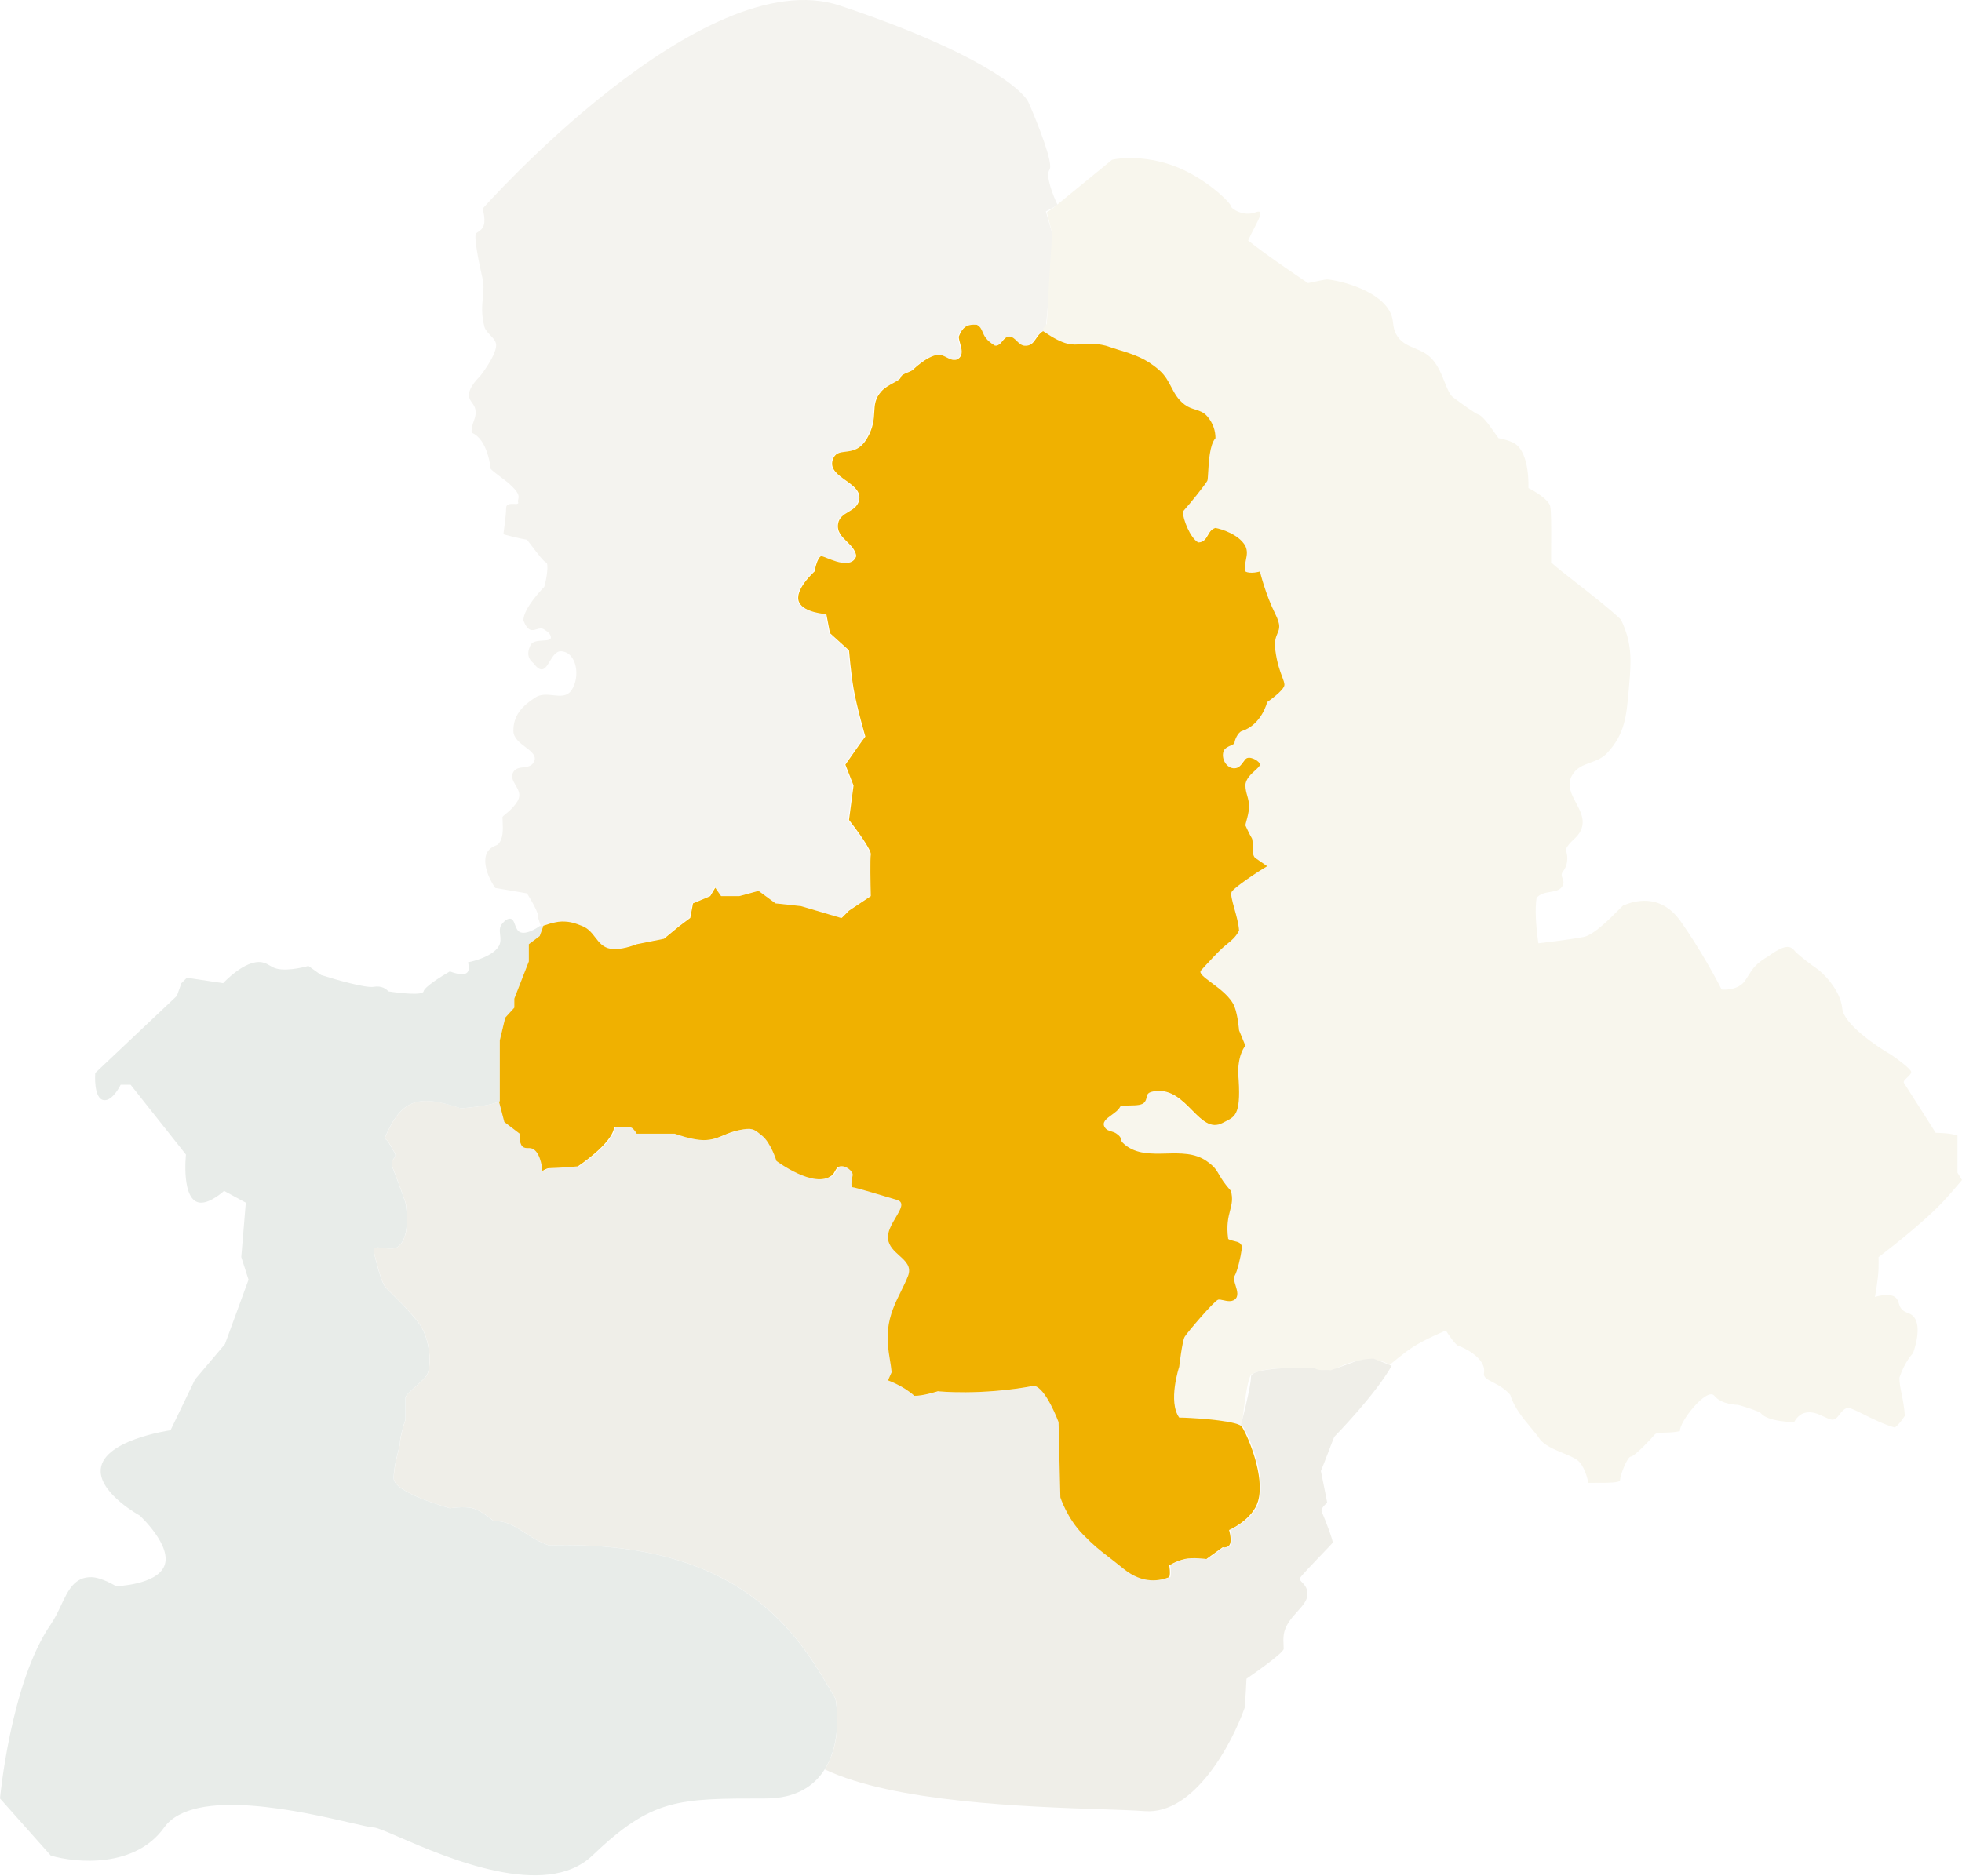
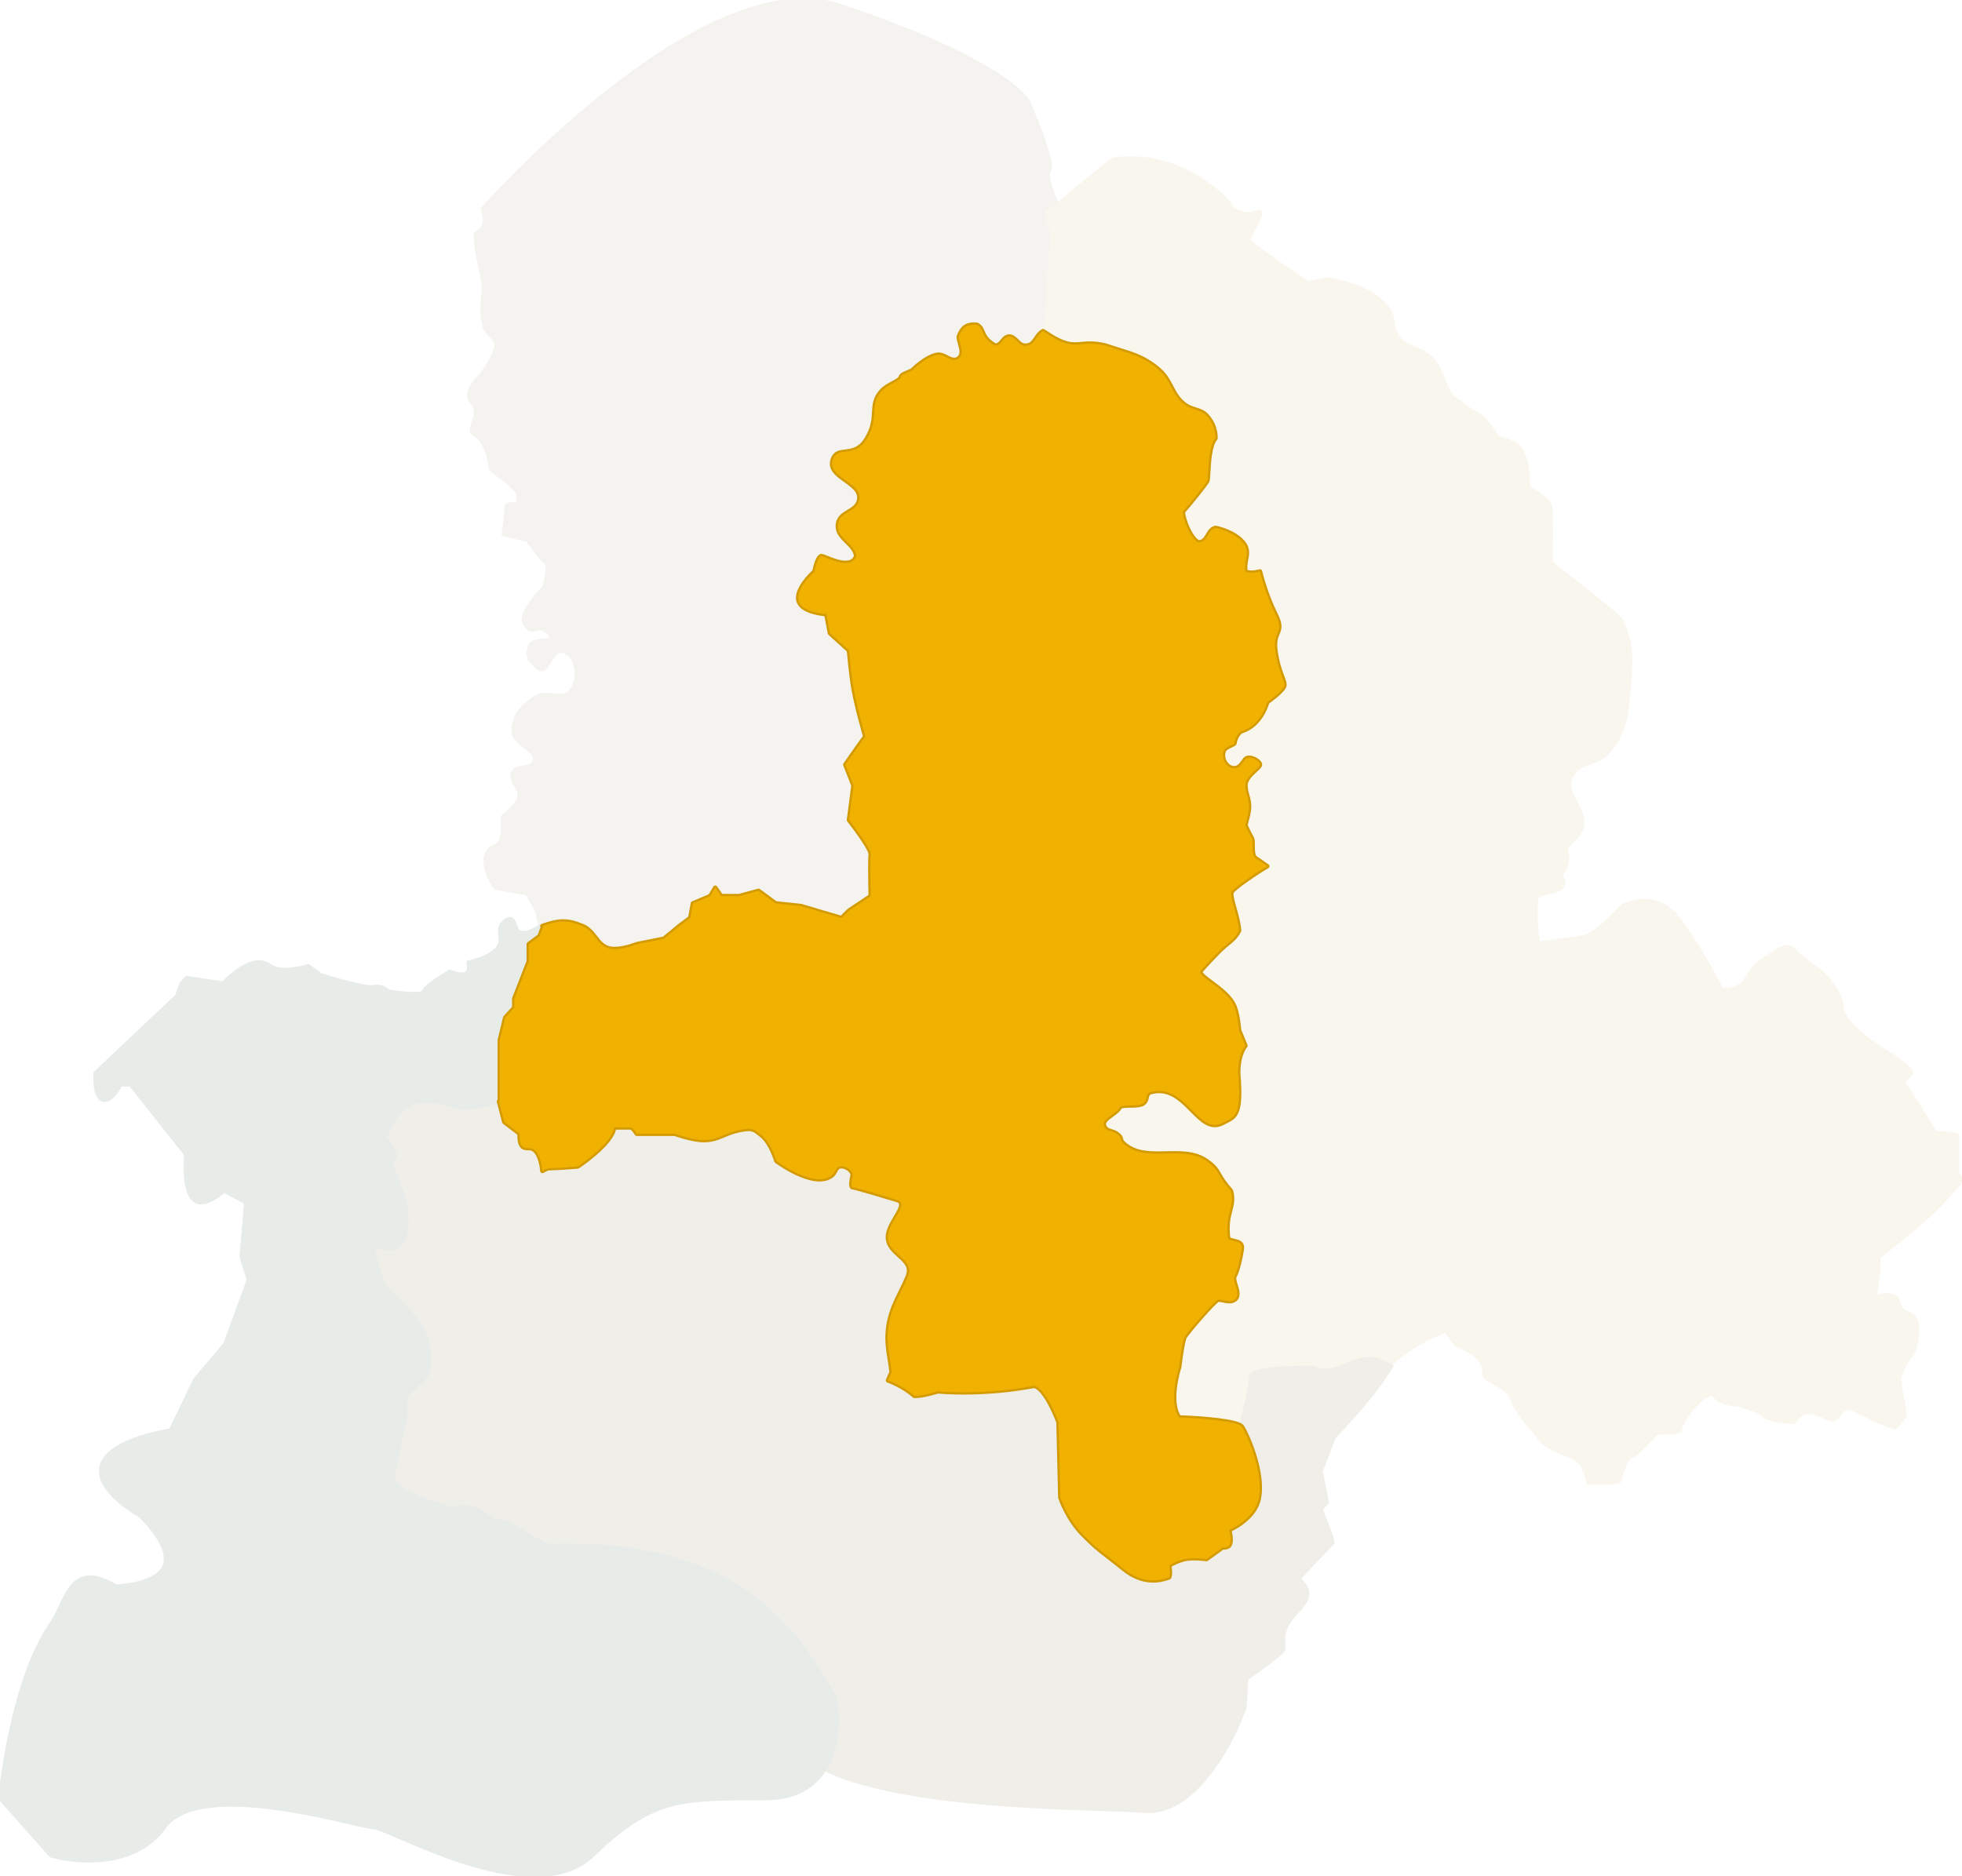
- <svg xmlns="http://www.w3.org/2000/svg" preserveAspectRatio="xMidYMid meet" viewBox="0 0 1081.5 1033.96" fill="none">
-   <style>.map-layer{transition:fill 450ms cubic-bezier(.22,1,.36,1),filter 450ms cubic-bezier(.22,1,.36,1),opacity 450ms cubic-bezier(.22,1,.36,1),transform 450ms cubic-bezier(.22,1,.36,1);cursor:pointer;transform-box:fill-box;transform-origin:center;will-change:fill,filter,transform;} .layer-1{fill:#F4F3EF;} .layer-2{fill:#F8F6ED;} .layer-3{fill:#EFEEE8;} .layer-4{fill:#E8ECE9;} .layer-5{fill:#F0B100;} .map-layer.is-active:not(.layer-5){fill:#00D492;} .layer-5.is-active{fill:#F0B100;} svg.has-active .map-layer{opacity:1;filter:none;} .map-layer.is-active{opacity:1;transform:translateY(-1px) scale(1.01);filter:drop-shadow(0 0 8px rgba(11,40,31,.28));} .layer-5.is-active{filter:drop-shadow(0 0 10px rgba(11,40,31,.3));}</style>
+ <svg xmlns="http://www.w3.org/2000/svg" preserveAspectRatio="xMidYMid meet" viewBox="0 0 1081.5 1033.96" fill="none" shape-rendering="geometricPrecision">
+   <style>.map-layer{transition:fill 450ms cubic-bezier(.22,1,.36,1),filter 450ms cubic-bezier(.22,1,.36,1),opacity 450ms cubic-bezier(.22,1,.36,1),transform 450ms cubic-bezier(.22,1,.36,1);cursor:pointer;transform-box:fill-box;transform-origin:center;will-change:fill,filter,transform;stroke-linejoin:round;stroke-linecap:round;paint-order:stroke fill;stroke-width:2;stroke-miterlimit:10;} .layer-1{fill:#F4F3EF;stroke:#F4F3EF;} .layer-2{fill:#F8F6ED;stroke:#F8F6ED;} .layer-3{fill:#EFEEE8;stroke:#EFEEE8;} .layer-4{fill:#E8ECE9;stroke:#E8ECE9;} .layer-5{fill:#F0B100;stroke:#D49B00;stroke-width:2.5;} .map-layer.is-active:not(.layer-5){fill:#10B981;stroke:#059669;stroke-width:3;} .layer-5.is-active{fill:#F0B100;stroke:#D49B00;stroke-width:3.5;} svg.has-active .map-layer{opacity:0.7;filter:none;} .map-layer.is-active{opacity:1;transform:translateY(-2px) scale(1.015);filter:drop-shadow(0 6px 16px rgba(16,185,129,.25));} .layer-5.is-active{filter:drop-shadow(0 6px 16px rgba(240,177,0,.35));}</style>
  <g id="Frame 7519">
    <path id="Vector 6" class="map-layer layer-1" fill-rule="evenodd" clip-rule="evenodd" d="M476.5 406.09C474.901 408.09 468.5 417.257 465.5 421.59L470 433.09L467.5 452.09C471.667 457.423 479.901 468.69 479.5 471.09C479.1 473.49 479.333 487.423 479.5 494.09L467.5 502.09L463.614 505.976L463.5 506.09L441.5 499.59L427.5 498.09L418.135 491.19L418 491.09L407 494.09L398 494.09L397.5 494.09L394.269 489.475L394 489.09L391 494.09L381.5 498.09L380 506.09L374 510.59L365.5 517.59L350.5 520.59C350.5 520.59 344.136 523.177 338.878 523.259C338.048 523.272 337.246 523.222 336.5 523.09C332.396 522.364 330.309 519.663 328.147 516.864C326.275 514.441 324.345 511.944 321 510.59C316.954 508.952 314.288 508.11 310.222 508.077C309.829 508.074 309.422 508.078 309 508.09C304.786 508.21 298.5 510.59 298.5 510.59L298.274 511.215C297.651 509.232 297.057 507.349 296.5 505.59C297.3 503.99 292.834 496.257 290.5 492.59L273 489.59C273 489.59 267.5 482.09 267.5 474.59C267.5 468.588 271.461 466.941 273.452 466.113C273.949 465.906 274.324 465.75 274.485 465.59C277.515 462.56 277.275 457.321 277.074 452.961C277.045 452.315 277.017 451.688 277 451.09C276.636 450.362 277.863 449.539 278.557 449.022C278.816 448.828 279 448.678 279 448.59C279 448.59 284.678 444.182 286 440.09C286.853 437.454 285.505 435.147 284.203 432.917C282.787 430.491 281.424 428.157 283 425.59C284.243 423.567 286.363 423.311 288.494 423.055C290.597 422.801 292.71 422.547 294 420.59C296.354 417.021 293.16 414.588 289.618 411.89C286.473 409.493 283.052 406.887 283 403.09C282.884 394.48 287.797 389.309 295 384.59C298.061 382.585 301.572 382.96 304.915 383.316C308.849 383.736 312.548 384.13 315 380.59C319.937 373.467 318.138 359.804 309.5 359.09C306.528 358.844 304.739 361.822 303.078 364.587C301.324 367.506 299.713 370.189 297 368.59C295.573 367.749 294 365.59 294 365.59C294 365.59 293.618 365.275 293.21 364.877C292.955 364.628 292.69 364.347 292.5 364.09C290.528 361.421 291.026 358.564 292.5 355.59C293.523 353.528 296.566 353.337 299.219 353.171C302.004 352.996 304.361 352.848 303.5 350.59C302.9 349.015 301.9 348.353 300.595 347.488C300.403 347.361 300.205 347.23 300 347.09C298.559 346.109 297.159 346.534 295.766 346.957C293.386 347.68 291.024 348.398 288.5 342.09C288.5 335.09 300 323.59 300 323.59C301.334 319.257 302.6 310.49 301 310.09C299.787 309.787 296.197 305.056 293.152 301.042C292.181 299.763 291.266 298.557 290.5 297.59C286.167 296.924 277.5 294.59 277.5 294.59C277.5 293.79 279 284.424 279 280.09C279 277.716 281.402 277.793 283.326 277.855C284.914 277.906 286.179 277.947 285.5 276.59C285.5 276.107 285.594 275.68 285.687 275.255C286.074 273.48 286.455 271.738 280 266.09C279.619 265.757 278.562 264.96 277.271 263.987C274.881 262.186 271.691 259.78 270.5 258.59C270.5 258.59 269 242.09 260 238.59C259.76 236.167 260.438 234.249 261.104 232.367C261.842 230.277 262.566 228.232 262 225.59C261.687 224.126 260.951 223.102 260.234 222.103C259.403 220.945 258.597 219.822 258.5 218.09C258.238 213.375 264.5 207.59 264.5 207.59C264.5 207.59 273.137 196.754 273.5 190.59C273.633 188.347 271.957 186.585 270.253 184.795C268.866 183.338 267.461 181.861 267 180.09C265.272 173.449 265.744 168.385 266.169 163.836C266.502 160.275 266.806 157.03 266 153.59C264.167 145.757 260.901 129.79 262.5 128.59C264.5 127.09 264.971 127.067 266 125.59C268.344 122.226 266 115.09 266 115.09C266 115.09 387.401 -22.11 463 3.09C538.601 28.29 563.834 49.257 567 56.59C571.834 67.59 580.901 90.39 578.5 93.59C576.101 96.79 580.5 107.924 583 113.09L576.5 116.59L581 132.09L576.5 180.59L574.818 182.693L574.759 182.767L574.728 182.746L574.5 182.59C572.696 183.572 571.644 185.127 570.641 186.609C569.346 188.52 568.134 190.309 565.5 190.59C565.429 190.598 565.358 190.604 565.289 190.608C563.257 190.728 561.889 189.384 560.531 188.05C559.308 186.848 558.091 185.653 556.406 185.545C556.118 185.527 555.817 185.54 555.5 185.59C553.853 185.85 552.937 186.977 552.025 188.099C551.173 189.147 550.323 190.191 548.884 190.521C548.76 190.55 548.633 190.573 548.5 190.59C543.599 187.707 542.521 185.156 541.624 183.034C540.966 181.476 540.405 180.149 538.5 179.09C537.884 179.052 537.295 179.024 536.731 179.017C532.883 178.971 530.18 179.922 528 185.59C528 186.706 528.369 188.03 528.755 189.411C529.579 192.362 530.477 195.576 528 197.59C527.335 198.132 526.672 198.378 526.006 198.426C524.687 198.52 523.35 197.835 521.936 197.11C520.529 196.389 519.044 195.627 517.42 195.555C517.119 195.541 516.812 195.551 516.5 195.59C510.154 196.38 502.5 204.09 502.5 204.09C501.609 204.639 500.603 205.049 499.651 205.437C497.895 206.153 496.324 206.793 496 208.09C495.754 209.073 494.038 210.007 491.951 211.142C489.792 212.316 487.236 213.706 485.5 215.59C481.842 219.561 481.644 223.112 481.415 227.219C481.194 231.194 480.943 235.689 477.5 241.59C473.715 248.079 469.239 248.612 465.51 249.056C462.342 249.433 459.712 249.746 458.5 253.59C456.922 258.597 461.254 261.699 465.623 264.828C469.955 267.929 474.322 271.057 473 276.09C472.174 279.236 469.671 280.732 467.197 282.21C464.627 283.746 462.089 285.262 461.5 288.59C460.7 293.11 463.481 295.835 466.323 298.622C468.647 300.899 471.012 303.217 471.5 306.59C470.533 309.331 468.473 310.304 466.043 310.365C462.768 310.446 458.818 308.87 455.96 307.729C454.571 307.175 453.439 306.722 452.768 306.615C452.668 306.599 452.579 306.59 452.5 306.59C450 306.59 448.5 315.09 448.5 315.09C448.5 315.09 436.917 325.338 440 332.09C442.653 337.898 455 338.59 455 338.59L457 349.09L467.5 358.59C467.5 358.59 468.588 371.453 470 379.59C471.821 390.089 476.5 406.09 476.5 406.09Z" />
    <path id="Vector 7" class="map-layer layer-2" fill-rule="evenodd" clip-rule="evenodd" d="M575 181.09L577 178.59C577.833 162.924 579.6 131.39 580 130.59C580.4 129.79 578.167 121.257 577 117.09L580 115.09L613 88.09C617.833 86.924 631.2 85.89 646 91.09C664.5 97.59 678.5 112.09 678.5 113.59C678.5 115.09 685.5 119.59 692 117.09C696.799 115.244 694.512 119.667 691.376 125.73C690.265 127.879 689.047 130.235 688 132.59C698 140.757 721 156.09 721 156.09C721 156.09 728.667 154.424 731 154.09C733.333 153.757 759.888 158.424 766.5 172.59C767.449 174.625 767.68 176.42 767.907 178.196C768.15 180.092 768.391 181.967 769.5 184.09C771.923 188.728 775.799 190.349 779.853 192.044C783.185 193.437 786.637 194.88 789.5 198.09C792.771 201.759 794.676 206.544 796.328 210.695C797.818 214.439 799.103 217.667 801 219.09C805 222.09 813.4 228.19 815 228.59C816.6 228.99 819.667 232.757 821 234.59L826 241.59C826 241.59 831.871 242.606 835 244.59C843.45 249.948 842.5 269.09 842.5 269.09C846.167 270.924 853.7 275.49 854.5 279.09C855.121 281.886 855.079 290.592 855.029 300.9C855.015 303.865 855 306.963 855 310.09C857.713 312.595 863.039 316.754 869.088 321.478C877.531 328.071 887.383 335.764 893.5 341.59C899.668 354.561 899.28 363.785 898 378.09C897.917 379.023 897.838 379.938 897.76 380.838C896.568 394.544 895.691 404.638 886 415.09C883.201 418.109 879.82 419.331 876.554 420.512C872.642 421.926 868.893 423.281 866.5 427.59C863.565 432.876 866.133 437.728 868.741 442.656C871.258 447.411 873.812 452.236 871.5 457.59C870.43 460.069 868.842 461.565 867.258 463.058C865.656 464.568 864.058 466.074 863 468.59C864 470.59 865 476.09 861.5 480.59C860.432 481.963 860.858 483.126 861.31 484.357C861.72 485.475 862.15 486.65 861.5 488.09C860.263 490.83 857.476 491.295 854.528 491.788C851.783 492.246 848.9 492.727 847 495.09C845.5 504.59 848 520.09 848 520.09C848 520.09 865.5 518.09 873 516.59C878.495 515.491 887.319 506.608 891.958 501.937C893.65 500.233 894.786 499.09 895 499.09C895.112 499.09 895.433 498.97 895.932 498.784C899.874 497.31 914.96 491.668 926.5 508.09C936.9 522.89 945.833 539.257 949 545.59C952 545.924 958.8 545.39 962 540.59C962.67 539.585 963.242 538.678 963.771 537.841C966.393 533.682 967.925 531.252 975 527.09C985.224 519.534 987.544 522.251 989.339 524.353C989.562 524.615 989.778 524.868 990 525.09C992 527.09 998.5 532.09 1001.5 534.09C1004.5 536.09 1014.5 545.59 1015.5 556.09C1016.3 564.49 1033.83 576.59 1042.5 581.59C1046.17 584.09 1053.5 589.49 1053.5 591.09C1053.5 592.04 1052.37 593.103 1051.29 594.118C1050.1 595.24 1048.97 596.303 1049.5 597.09C1050.06 597.931 1055.72 606.834 1060.96 615.071L1067 624.59C1067 624.59 1075 624.59 1079 626.09V646.59L1081.5 650.59C1081.5 650.59 1075.27 658.055 1071 662.59C1058.48 675.902 1035.5 693.09 1035.5 693.09C1035.5 693.09 1035.6 697.054 1035.5 699.59C1035.27 705.689 1033.5 715.09 1033.5 715.09C1033.5 715.09 1040.99 712.612 1044.5 715.09C1045.86 716.053 1046.27 717.346 1046.69 718.676C1047.06 719.854 1047.44 721.06 1048.5 722.09C1049.47 723.033 1050.48 723.434 1051.5 723.836C1052.51 724.239 1053.53 724.641 1054.5 725.59C1060.23 731.181 1054.5 746.09 1054.5 746.09C1054.5 746.09 1050 750.59 1047 759.59C1047 762.556 1047.59 765.48 1048.26 768.786C1048.94 772.168 1049.7 775.95 1050 780.59C1050 780.59 1047.21 785.16 1044.5 787.09C1038.48 785.405 1032.38 782.367 1027.5 779.93C1022.23 777.307 1018.36 775.38 1017.5 776.59C1016.07 777.202 1015.06 778.514 1014.09 779.771C1012.68 781.594 1011.37 783.3 1009 782.59C1007.87 782.251 1006.66 781.688 1005.39 781.093C1002.16 779.584 998.496 777.871 994.5 779.09C990.765 780.229 989 784.09 989 784.09C989 784.09 974.5 784.09 970.5 779.09C969.71 778.102 960.167 775.09 958 774.59C958 774.59 949 774.59 945 769.59C941 764.59 925.6 783.89 926 789.09C922.833 789.769 919.974 789.833 917.652 789.886C914.842 789.949 912.821 789.995 912 791.09C911.052 792.355 901 803.09 899 803.09C897 803.09 893 813.59 893 816.09C893 817.62 885.782 817.59 880.077 817.565C878.324 817.558 876.714 817.551 875.5 817.59C875 814.59 873.1 807.89 869.5 805.09C867.788 803.758 864.918 802.572 861.799 801.282C856.719 799.181 850.979 796.807 848.5 793.09C847.289 791.273 845.62 789.273 843.798 787.09C839.601 782.062 834.592 776.062 832.5 769.09C829.38 765.49 825.732 763.608 822.87 762.132C819.77 760.533 817.591 759.409 818 757.09C819.5 748.59 806 742.59 804 742.09C802.4 741.69 798.667 736.257 797 733.59C797 733.59 785.619 738.352 779 742.59C773.605 746.044 766 752.59 766 752.59C762 749.757 751.1 746.69 735.5 755.09C730.5 757.09 726 757.09 713 755.09C702.6 753.49 693 755.757 690 757.59C687 759.423 684.5 787.09 684.5 787.09L684.339 787.102C684.216 786.904 684.103 786.733 684 786.59C681.5 783.09 655 781.59 649.5 781.59C643.153 772.686 649.5 753.59 649.5 753.59C649.5 753.59 651.167 739.423 652.5 737.09C653.833 734.757 669 716.99 671 716.59C671.722 716.446 672.719 716.666 673.834 716.913C675.809 717.35 678.153 717.869 680 716.59C682.459 714.888 681.465 711.65 680.561 708.705C679.93 706.651 679.343 704.74 680 703.59C681.6 700.79 683.333 693.423 684 688.59C684.448 685.345 682.049 684.783 679.661 684.223C678.493 683.95 677.328 683.676 676.5 683.09C675.459 675.539 676.587 671.144 677.554 667.375C678.444 663.906 679.199 660.968 678 656.59C674.227 652.373 672.694 649.723 671.468 647.603C669.932 644.948 668.876 643.124 664.5 640.09C658.054 635.621 650.168 635.809 642.342 635.995C634.074 636.191 625.872 636.386 619.5 631.09C617.564 629.481 617.445 628.731 617.334 628.028C617.219 627.299 617.111 626.621 615 625.09C614.028 624.386 613.01 624.081 612.039 623.79C610.679 623.383 609.412 623.004 608.5 621.59C606.683 618.773 609.389 616.816 612.275 614.728C614.198 613.338 616.2 611.889 617 610.09C618.372 609.565 620.435 609.534 622.56 609.502C625.802 609.453 629.191 609.402 630.5 607.59C631.216 606.6 631.409 605.69 631.579 604.889C631.924 603.263 632.174 602.085 636.5 601.59C645.201 600.596 651.183 606.647 656.596 612.122C662.07 617.66 666.964 622.61 673.5 619.09C674.081 618.777 674.642 618.497 675.18 618.227C680.667 615.48 683.821 613.901 682 591.59C682 580.59 686 576.59 686 576.59L682.5 568.09C682.5 568.09 681.868 559.911 680 555.09C677.938 549.769 671.95 545.313 667.279 541.837C663.241 538.832 660.187 536.558 661.5 535.09C664.333 531.923 670.8 524.89 674 522.09C674.699 521.478 675.387 520.922 676.058 520.378C678.459 518.431 680.66 516.648 682.5 513.09C682.267 509.356 681.03 504.946 679.941 501.06C678.698 496.623 677.647 492.87 678.5 491.59C680.1 489.19 692 481.09 698 477.59L691.5 473.09C689.987 472.043 689.982 468.987 689.978 466.301C689.975 464.481 689.972 462.831 689.5 462.09C688.333 460.257 686 455.09 686 455.09C686 454.647 686.255 453.712 686.583 452.508C687.144 450.448 687.919 447.602 688 445.09C688.081 442.59 687.535 440.631 686.994 438.687C686.507 436.938 686.022 435.2 686 433.09C685.963 429.675 689.091 426.821 691.445 424.672C692.862 423.379 694 422.342 694 421.59C694 419.59 688 416.257 686 418.59C685.528 419.141 685.115 419.702 684.719 420.24C683.434 421.983 682.328 423.483 680 423.59C675.616 423.792 672.438 418.191 674 414.09C674.604 412.505 676.52 411.649 678.026 410.977C679.121 410.488 680 410.095 680 409.59C680 408.09 681.869 403.768 684 403.09C695 399.59 698 387.09 698 387.09C698 387.09 707.5 380.59 707.5 377.59C707.5 376.43 706.976 375.044 706.246 373.116C705.091 370.06 703.42 365.641 702.5 358.59C701.837 353.506 702.835 351.159 703.68 349.171C704.746 346.662 705.568 344.727 702.5 338.59C697 327.59 694 315.09 694 315.09C694 315.09 688.713 316.64 686 315.09C685.549 312.383 685.962 310.284 686.345 308.337C686.812 305.968 687.233 303.826 686 301.09C682.5 294.59 672.5 291.59 669.5 291.09C667.322 291.604 666.337 293.31 665.352 295.015C664.2 297.008 663.05 298.999 660 299.09C655.5 296.59 651.5 286.09 651.5 282.09C656.167 276.924 664.2 266.69 665 265.09C665.232 264.625 665.33 262.864 665.462 260.477C665.783 254.663 666.31 245.135 669.5 241.59C669.5 237.59 668.251 233.396 665 229.59C663.013 227.263 660.725 226.543 658.33 225.789C656.421 225.188 654.444 224.566 652.5 223.09C648.67 220.184 646.906 216.799 645.114 213.359C643.472 210.207 641.805 207.008 638.5 204.09C631.076 197.535 624.549 195.509 616.334 192.959C614.04 192.247 611.614 191.494 609 190.59C602.725 189.069 598.98 189.428 595.705 189.742C590.44 190.247 586.385 190.636 574.973 182.912L575 181.09Z" />
    <path id="Vector 9" class="map-layer layer-3" fill-rule="evenodd" clip-rule="evenodd" d="M454.662 975.585C462.328 963.41 462.494 947.02 460.595 936.577C459.825 935.279 459.033 933.925 458.212 932.522C440.383 902.049 409.189 848.731 302.595 852.077C296.954 850.086 292.895 847.424 289.184 844.989C283.951 841.556 279.41 838.577 272.095 838.577C272.095 838.577 265.672 832.944 260.595 831.577C255.881 830.308 248.095 831.577 248.095 831.577C248.095 831.577 217.095 823.077 217.095 815.077C217.095 810.051 218.477 804.551 219.504 800.462C220.112 798.043 220.595 796.118 220.595 795.077C220.595 792.277 222.595 785.577 223.595 782.577V770.577C223.595 769.468 226.259 767.079 229.116 764.516C229.405 764.257 229.695 763.996 229.985 763.735C230.128 763.606 230.27 763.479 230.412 763.35C232.279 761.659 234.069 759.965 235.095 758.577C237.928 754.744 237.928 738.577 230.595 729.077C226.028 723.16 220.748 717.942 216.934 714.171C216.936 714.173 216.931 714.169 216.934 714.171C216.929 714.166 216.918 714.153 216.913 714.148C215.258 712.512 213.879 711.149 212.956 710.121C212.917 710.078 212.879 710.036 212.842 709.994C212.535 709.647 212.283 709.34 212.095 709.077C210.095 706.277 207.262 695.244 206.095 690.077C205.458 687.253 208.112 687.62 211.354 688.069C214.044 688.44 217.139 688.868 219.095 687.577C227.214 682.218 223.595 663.077 223.595 663.077C223.595 663.077 219.604 651.588 216.595 644.077C215.329 640.916 216.343 639.717 217.197 638.708C217.905 637.87 218.502 637.164 217.595 635.577C213.891 629.095 213.815 629.034 213.067 628.443C212.842 628.265 212.557 628.039 212.095 627.577C221.505 604.99 231.595 603.577 254.095 611.077C267.224 610.027 273.044 608.425 275.612 607.141L278.595 618.577L287.095 625.077C287.095 625.077 286.563 630.157 288.595 632.077C289.541 632.97 290.604 632.98 291.709 632.991C292.657 633 293.635 633.01 294.595 633.577C298.965 636.161 299.595 645.577 299.595 645.577C299.595 645.577 301.924 644.104 303.095 644.077C309.611 643.928 319.095 643.077 319.095 643.077C319.095 643.077 338.095 630.577 339.095 621.577H348.095C349.295 621.577 350.928 623.91 351.595 625.077H372.595C372.595 625.077 382.199 628.598 388.595 628.577C393.145 628.562 396.19 627.29 399.521 625.898C401.983 624.87 404.6 623.776 408.095 623.077C415.118 621.673 416.084 622.45 419.796 625.437L420.595 626.077C425.588 630.055 428.595 640.077 428.595 640.077C428.595 640.077 449.42 655.695 459.095 648.077C459.963 647.394 460.444 646.501 460.899 645.654C461.527 644.487 462.109 643.406 463.595 643.077C466.876 642.351 471.095 645.91 470.595 648.077C470.095 650.244 469.395 654.577 470.595 654.577C471.795 654.577 487.428 659.244 495.095 661.577C499.303 662.858 497.07 666.632 494.372 671.191C492.154 674.939 489.622 679.217 490.095 683.077C490.586 687.076 493.525 689.724 496.326 692.247C499.84 695.413 503.136 698.383 501.095 703.577C499.963 706.457 498.604 709.204 497.228 711.985C494.145 718.217 490.976 724.621 490.095 733.077C489.444 739.327 490.302 744.574 491.126 749.606C491.508 751.95 491.883 754.247 492.095 756.577L490.095 761.077C490.095 761.077 498.595 764.077 504.595 769.577C509.042 769.807 517.595 767.077 517.595 767.077C517.595 767.077 541.095 769.577 570.595 764.077C577.095 765.077 584.095 784.077 584.095 784.077L585.095 825.577C585.095 825.577 588.776 837.127 597.595 846.077C603.683 852.256 606.193 854.194 611.13 858.008C613.407 859.766 616.199 861.923 620.095 865.077C630.595 873.577 640.095 871.577 645.095 869.577C645.932 867.599 645.095 863.077 645.095 863.077C645.095 863.077 648.918 860.667 653.595 859.577C658.16 858.514 665.595 859.577 665.595 859.577L674.595 853.077C674.595 853.077 676.091 853.487 677.595 852.577C680.315 850.932 678.095 843.577 678.095 843.577C678.095 843.577 691.139 838.025 694.095 827.577C697.953 813.945 688.542 792.074 685.434 787.089C685.311 786.891 685.198 786.72 685.095 786.577C684.875 786.269 684.468 785.975 683.905 785.697L684.095 785.577C684.095 785.577 689.596 764.487 689.596 758.987C689.596 753.851 718.677 753.909 723.043 754.06C723.352 754.071 723.543 754.077 723.595 754.077C723.874 754.077 724.671 754.431 725.766 754.917C727.821 755.829 730.922 755.116 733.596 755.487C738.273 753.85 741.73 752.615 746.096 750.987C751.062 749.134 756.669 749.077 757.095 749.077C757.095 749.077 764.095 751.744 767.095 753.077C758.095 769.077 735.996 791.677 735.595 792.077C735.385 792.287 734.019 795.855 732.407 800.066C730.947 803.881 729.284 808.225 728.095 811.077C729.262 816.577 731.595 828.577 731.595 828.577C731.595 828.577 727.67 831.496 728.595 833.577C730.595 838.077 734.996 849.777 734.595 850.577C734.44 850.887 731.855 853.582 728.687 856.884C723.676 862.108 717.208 868.852 716.595 870.077C716.207 870.854 716.876 871.556 717.78 872.505C719.202 873.998 721.207 876.103 720.595 880.077C720.151 882.967 717.768 885.613 715.154 888.515C711.888 892.141 708.26 896.169 707.595 901.577C707.357 903.515 707.436 905.091 707.515 906.668C707.555 907.456 707.595 908.244 707.595 909.077C707.595 911.577 687.095 925.577 687.095 925.577C687.095 925.577 686.595 936.41 686.095 941.577C679.095 961.41 658.295 1000.58 631.095 998.577C625.541 998.169 617.384 997.894 607.496 997.561C565.595 996.148 492.596 993.687 454.662 975.585Z" />
    <path id="Vector 9_2" class="map-layer layer-4" fill-rule="evenodd" clip-rule="evenodd" d="M223.5 770.59V782.59C222.5 785.59 220.5 792.29 220.5 795.09C220.5 796.131 220.017 798.056 219.409 800.475C218.382 804.564 217 810.064 217 815.09C217 823.09 248 831.59 248 831.59C248 831.59 255.786 830.321 260.5 831.59C265.577 832.957 272 838.59 272 838.59C279.314 838.59 283.855 841.569 289.089 845.003C292.8 847.437 296.858 850.099 302.5 852.09C409.094 848.744 440.288 902.062 458.117 932.535C458.938 933.938 459.729 935.292 460.5 936.59C462.398 947.033 462.232 963.423 454.566 975.598C448.773 984.798 438.7 991.59 422 991.59C373.5 991.59 359.5 991.59 326.5 1023.09C300.618 1047.8 246.132 1024.21 219.972 1012.89C212.777 1009.78 207.726 1007.59 206 1007.59C204.462 1007.59 199.982 1006.55 193.608 1005.08C166.841 998.891 106.653 984.975 90.5 1007.59C74.5 1029.99 42.167 1027.26 28 1023.09L0 991.59C0 991.59 5.799 927.718 28 895.59C30.271 892.304 31.994 888.641 33.648 885.126C37.553 876.827 41.07 869.351 50.5 869.59C56.12 869.733 64 874.59 64 874.59C64 874.59 86.071 873.883 90.5 863.59C95.298 852.439 77 835.59 77 835.59C77 835.59 56.069 824.161 55.5 811.59C54.707 794.094 94 788.59 94 788.59L107.5 760.59L124 741.09L137 705.59L133 693.09L135.5 663.09L123.5 656.59C123.5 656.59 116.168 663.391 110.5 663.09C99.705 662.518 102.5 636.59 102.5 636.59L72 598.09H66.5C66.5 598.09 62.326 606.868 57.5 606.59C51.336 606.235 52.5 591.59 52.5 591.59L97.5 549.09L100 542.09L103 539.09L123 542.09C123 542.09 135.143 528.829 144.5 530.59C146.256 530.921 147.46 531.635 148.685 532.361C149.797 533.021 150.926 533.691 152.5 534.09C159.148 535.778 170 532.59 170 532.59L177 537.59C184.833 540.09 201.6 544.89 206 544.09C210.4 543.29 213.167 545.423 214 546.59C220.333 547.59 233.1 548.99 233.5 546.59C233.9 544.19 243.333 538.257 248 535.59C248 535.59 256.254 539.083 258 535.59C258.873 533.844 258 530.59 258 530.59C258 530.59 271.275 528.114 275 521.59C276.146 519.583 275.915 517.505 275.691 515.494C275.437 513.204 275.191 511.002 277 509.09C278.154 507.87 278.863 506.969 280.5 506.59C282.495 506.129 283.164 507.926 283.896 509.894C284.551 511.65 285.256 513.543 287 514.09C291.124 515.383 297.5 510.59 297.5 510.59H299H299.5L299.273 511.215L297.5 516.09L291.5 520.59V530.09L283.5 550.59V555.59L278.5 561.09L275.5 573.59V607.09L275.517 607.154C275.378 607.223 275.23 607.293 275.072 607.364C272.299 608.61 266.42 610.097 254 611.09C231.5 603.59 221.41 605.003 212 627.59C212.462 628.052 212.747 628.278 212.972 628.456C213.72 629.047 213.796 629.109 217.5 635.59C218.407 637.177 217.81 637.884 217.102 638.721C216.248 639.73 215.233 640.929 216.5 644.09C219.509 651.601 223.5 663.09 223.5 663.09C223.5 663.09 227.119 682.231 219 687.59C217.044 688.881 213.949 688.453 211.259 688.082C208.017 687.633 205.362 687.266 206 690.09C207.167 695.257 210 706.29 212 709.09L212.105 709.234C212.172 709.323 212.245 709.416 212.325 709.514L212.436 709.647C212.531 709.762 212.635 709.882 212.746 710.007L212.86 710.134C213.783 711.162 215.164 712.527 216.817 714.161L216.838 714.184C220.653 717.955 225.933 723.173 230.5 729.09C237.833 738.59 237.833 754.757 235 758.59C233.975 759.977 232.183 761.672 230.316 763.363L229.89 763.748L229.021 764.529C226.164 767.092 223.5 769.481 223.5 770.59Z" />
    <path id="Vector 9_3" class="map-layer layer-5" fill-rule="evenodd" clip-rule="evenodd" d="M299.5 510.59H299C299 510.59 305.286 508.21 309.5 508.09C309.746 508.083 309.986 508.079 310.222 508.077C314.288 508.11 316.954 508.952 321 510.59C324.345 511.944 326.275 514.441 328.147 516.864C330.309 519.663 332.396 522.364 336.5 523.09C337.246 523.222 338.048 523.272 338.878 523.259C344.223 523.345 351 520.59 351 520.59L366 517.59L374.5 510.59L380.5 506.09L382 498.09L391.5 494.09L394.269 489.475L397.5 494.09H398H407H407.5L418.135 491.19L427.5 498.09L441.5 499.59L463.5 506.09L463.614 505.976L464 506.09L468 502.09L480 494.09C479.833 487.423 479.6 473.49 480 471.09C480.4 468.69 472.167 457.423 468 452.09L470.5 433.09L466 421.59C469 417.257 475.4 408.09 477 406.09C477 406.09 472.321 390.089 470.5 379.59C469.088 371.453 468 358.59 468 358.59L457.5 349.09L455.5 338.59C455.5 338.59 443.152 337.898 440.5 332.09C437.417 325.338 449 315.09 449 315.09C449 315.09 450.408 307.114 452.768 306.615C453.439 306.722 454.569 307.174 455.958 307.728V307.728V307.728V307.728C458.816 308.869 462.768 310.446 466.043 310.365C468.689 310.428 470.967 309.517 472 306.59C471.512 303.218 469.146 300.899 466.823 298.622V298.622C463.981 295.836 461.2 293.11 462 288.59C462.589 285.262 465.126 283.746 467.697 282.21V282.21C470.17 280.733 472.674 279.236 473.5 276.09C474.822 271.057 470.455 267.929 466.123 264.828C461.754 261.699 457.422 258.597 459 253.59C460.212 249.746 462.842 249.433 466.01 249.056C469.739 248.612 474.215 248.079 478 241.59C481.442 235.689 481.693 231.194 481.915 227.219C482.144 223.112 482.342 219.561 486 215.59C487.736 213.706 490.292 212.316 492.451 211.142C494.538 210.007 496.254 209.073 496.5 208.09C496.824 206.793 498.394 206.153 500.15 205.437V205.437C501.102 205.05 502.108 204.639 503 204.09C503 204.09 510.653 196.38 517 195.59C517.081 195.58 517.161 195.572 517.241 195.566C517.301 195.561 517.361 195.557 517.42 195.555C519.044 195.627 520.529 196.389 521.936 197.11C523.35 197.835 524.687 198.52 526.006 198.426C526.842 198.483 527.668 198.267 528.5 197.59C530.977 195.576 530.079 192.362 529.255 189.411C528.869 188.03 528.5 186.706 528.5 185.59C530.585 180.17 533.146 179.064 536.731 179.017C537.295 179.024 537.884 179.052 538.5 179.09C540.405 180.149 540.966 181.476 541.624 183.034C542.521 185.156 543.599 187.707 548.5 190.59C548.574 190.581 548.646 190.569 548.717 190.556C548.774 190.545 548.829 190.534 548.884 190.521C548.922 190.544 548.961 190.567 549 190.59C550.678 190.37 551.6 189.237 552.524 188.099C553.437 186.977 554.353 185.85 556 185.59C556.138 185.568 556.273 185.554 556.406 185.545C558.091 185.653 559.307 186.847 560.53 188.048V188.048C561.888 189.382 563.257 190.728 565.289 190.608C565.517 190.622 565.754 190.617 566 190.59C568.633 190.309 569.845 188.52 571.14 186.609V186.609C572.092 185.204 573.088 183.732 574.728 182.746L574.759 182.767L574.818 182.693C574.878 182.658 574.939 182.624 575 182.59L575.259 182.767L575.308 182.8C575.363 182.838 575.418 182.875 575.473 182.912C586.885 190.636 590.94 190.247 596.205 189.742C599.48 189.428 603.225 189.069 609.5 190.59C612.113 191.494 614.538 192.247 616.831 192.959V192.959V192.959C625.046 195.508 631.577 197.536 639 204.09C642.305 207.008 643.972 210.207 645.614 213.359C647.406 216.799 649.17 220.184 653 223.09C654.944 224.566 656.92 225.188 658.83 225.789V225.789C661.224 226.543 663.513 227.263 665.5 229.59C668.751 233.396 670 237.59 670 241.59C666.81 245.135 666.283 254.663 665.962 260.477C665.83 262.864 665.732 264.625 665.5 265.09C664.7 266.69 656.667 276.924 652 282.09C652 286.09 656 296.59 660.5 299.09C663.549 298.999 664.7 297.008 665.851 295.017V295.017V295.017C666.836 293.311 667.823 291.604 670 291.09C673 291.59 683 294.59 686.5 301.09C687.733 303.826 687.312 305.968 686.845 308.337V308.337C686.462 310.283 686.049 312.384 686.5 315.09C689.213 316.64 694.5 315.09 694.5 315.09C694.5 315.09 697.5 327.59 703 338.59C706.068 344.727 705.246 346.662 704.18 349.171V349.171C703.335 351.158 702.337 353.507 703 358.59C703.92 365.64 705.59 370.059 706.746 373.115V373.115V373.115V373.115C707.474 375.041 708 376.431 708 377.59C708 380.59 698.5 387.09 698.5 387.09C698.5 387.09 695.5 399.59 684.5 403.09C682.369 403.768 680.5 408.09 680.5 409.59C680.5 410.095 679.622 410.487 678.529 410.975V410.975C677.022 411.648 675.104 412.505 674.5 414.09C672.938 418.191 676.116 423.792 680.5 423.59C682.827 423.483 683.933 421.984 685.217 420.242V420.242C685.614 419.704 686.028 419.141 686.5 418.59C688.5 416.257 694.5 419.59 694.5 421.59C694.5 422.341 693.363 423.378 691.948 424.67V424.67V424.67V424.67C689.593 426.819 686.463 429.676 686.5 433.09C686.522 435.2 687.006 436.937 687.494 438.685V438.685L687.496 438.695C688.037 440.637 688.581 442.593 688.5 445.09C688.419 447.591 687.647 450.431 687.088 452.489V452.489L687.083 452.508C686.755 453.712 686.5 454.647 686.5 455.09C686.5 455.09 688.833 460.257 690 462.09C690.472 462.831 690.475 464.481 690.478 466.301V466.301C690.482 468.986 690.488 472.043 692 473.09L698.5 477.59C692.5 481.09 680.6 489.19 679 491.59C678.147 492.87 679.198 496.623 680.441 501.06V501.06C681.53 504.944 682.767 509.357 683 513.09C681.16 516.648 678.959 518.431 676.559 520.377V520.377L676.525 520.405C675.863 520.94 675.188 521.489 674.5 522.09C671.3 524.89 664.833 531.923 662 535.09C660.687 536.558 663.741 538.832 667.779 541.837V541.837C672.45 545.313 678.438 549.77 680.5 555.09C682.368 559.911 683 568.09 683 568.09L686.5 576.59C686.5 576.59 682.5 580.59 682.5 591.59C684.321 613.901 681.167 615.48 675.68 618.227V618.227C675.142 618.496 674.58 618.778 674 619.09C667.464 622.61 662.57 617.66 657.096 612.122C651.683 606.647 645.701 600.596 637 601.59C632.674 602.085 632.424 603.263 632.079 604.889C631.909 605.69 631.716 606.6 631 607.59C629.691 609.402 626.302 609.453 623.06 609.502C620.935 609.534 618.872 609.565 617.5 610.09C616.7 611.889 614.698 613.338 612.775 614.728C609.889 616.816 607.183 618.773 609 621.59C609.912 623.004 611.179 623.383 612.539 623.791C613.51 624.081 614.528 624.386 615.5 625.09C617.611 626.621 617.719 627.299 617.834 628.028C617.945 628.731 618.064 629.481 620 631.09C626.372 636.386 634.574 636.191 642.842 635.995C650.668 635.809 658.554 635.621 665 640.09C669.376 643.124 670.432 644.948 671.968 647.604V647.604C673.194 649.723 674.729 652.375 678.5 656.59C679.699 660.967 678.945 663.905 678.054 667.372V667.372V667.372V667.372C677.088 671.141 675.959 675.541 677 683.09C677.828 683.676 678.993 683.95 680.161 684.223V684.223C682.549 684.783 684.948 685.345 684.5 688.59C683.833 693.423 682.1 700.79 680.5 703.59C679.843 704.74 680.43 706.651 681.061 708.705C681.965 711.65 682.959 714.888 680.5 716.59C678.654 717.869 676.309 717.35 674.335 716.913V716.913C673.219 716.667 672.222 716.446 671.5 716.59C669.5 716.99 654.333 734.757 653 737.09C651.667 739.423 650 753.59 650 753.59C650 753.59 643.653 772.686 650 781.59C655.015 781.59 677.489 782.837 683.31 785.71C683.873 785.988 684.279 786.282 684.5 786.59C684.603 786.733 684.716 786.904 684.839 787.102C687.946 792.088 697.357 813.958 693.5 827.59C690.544 838.038 677.5 843.59 677.5 843.59C677.5 843.59 679.72 850.945 677 852.59C675.496 853.5 674 853.09 674 853.09L665 859.59C665 859.59 657.564 858.527 653 859.59C648.322 860.68 644.5 863.09 644.5 863.09C644.5 863.09 645.337 867.612 644.5 869.59C639.5 871.59 630 873.59 619.5 865.09C615.604 861.936 612.812 859.779 610.535 858.021L610.526 858.014C605.594 854.204 603.084 852.265 597 846.09C588.181 837.14 584.5 825.59 584.5 825.59L583.5 784.09C583.5 784.09 576.5 765.09 570 764.09C540.5 769.59 517 767.09 517 767.09C517 767.09 508.446 769.82 504 769.59C498 764.09 489.5 761.09 489.5 761.09L491.5 756.59C491.288 754.26 490.913 751.963 490.53 749.619C489.707 744.587 488.849 739.34 489.5 733.09C490.381 724.637 493.548 718.234 496.63 712.004V712.004L496.637 711.989C498.012 709.211 499.369 706.467 500.5 703.59C502.541 698.396 499.245 695.426 495.73 692.26C492.93 689.737 489.99 687.089 489.5 683.09C489.026 679.231 491.558 674.953 493.775 671.206V671.206C496.474 666.647 498.708 662.871 494.5 661.59C486.833 659.257 471.2 654.59 470 654.59C468.8 654.59 469.5 650.257 470 648.09C470.5 645.923 466.28 642.364 463 643.09C461.514 643.419 460.932 644.5 460.304 645.667C459.849 646.514 459.368 647.407 458.5 648.09C448.825 655.708 428 640.09 428 640.09C428 640.09 424.993 630.068 420 626.09C419.719 625.867 419.454 625.653 419.201 625.45C415.488 622.463 414.522 621.686 407.5 623.09C404.006 623.789 401.389 624.882 398.928 625.911V625.911V625.911V625.911C395.598 627.302 392.549 628.575 388 628.59C381.604 628.611 372 625.09 372 625.09H351C350.333 623.923 348.7 621.59 347.5 621.59H338.5C337.5 630.59 318.5 643.09 318.5 643.09C318.5 643.09 309.016 643.941 302.5 644.09C301.329 644.117 299 645.59 299 645.59C299 645.59 298.37 636.174 294 633.59C293.04 633.023 292.062 633.013 291.113 633.004C290.009 632.993 288.945 632.983 288 632.09C285.968 630.171 286.5 625.09 286.5 625.09L278 618.59L275.072 607.364C275.23 607.293 275.378 607.223 275.517 607.154L275.5 607.09V573.59L278.5 561.09L283.5 555.59V550.59L291.5 530.09V520.59L297.5 516.09L299.273 511.215L299.5 510.59Z" />
  </g>
</svg>
